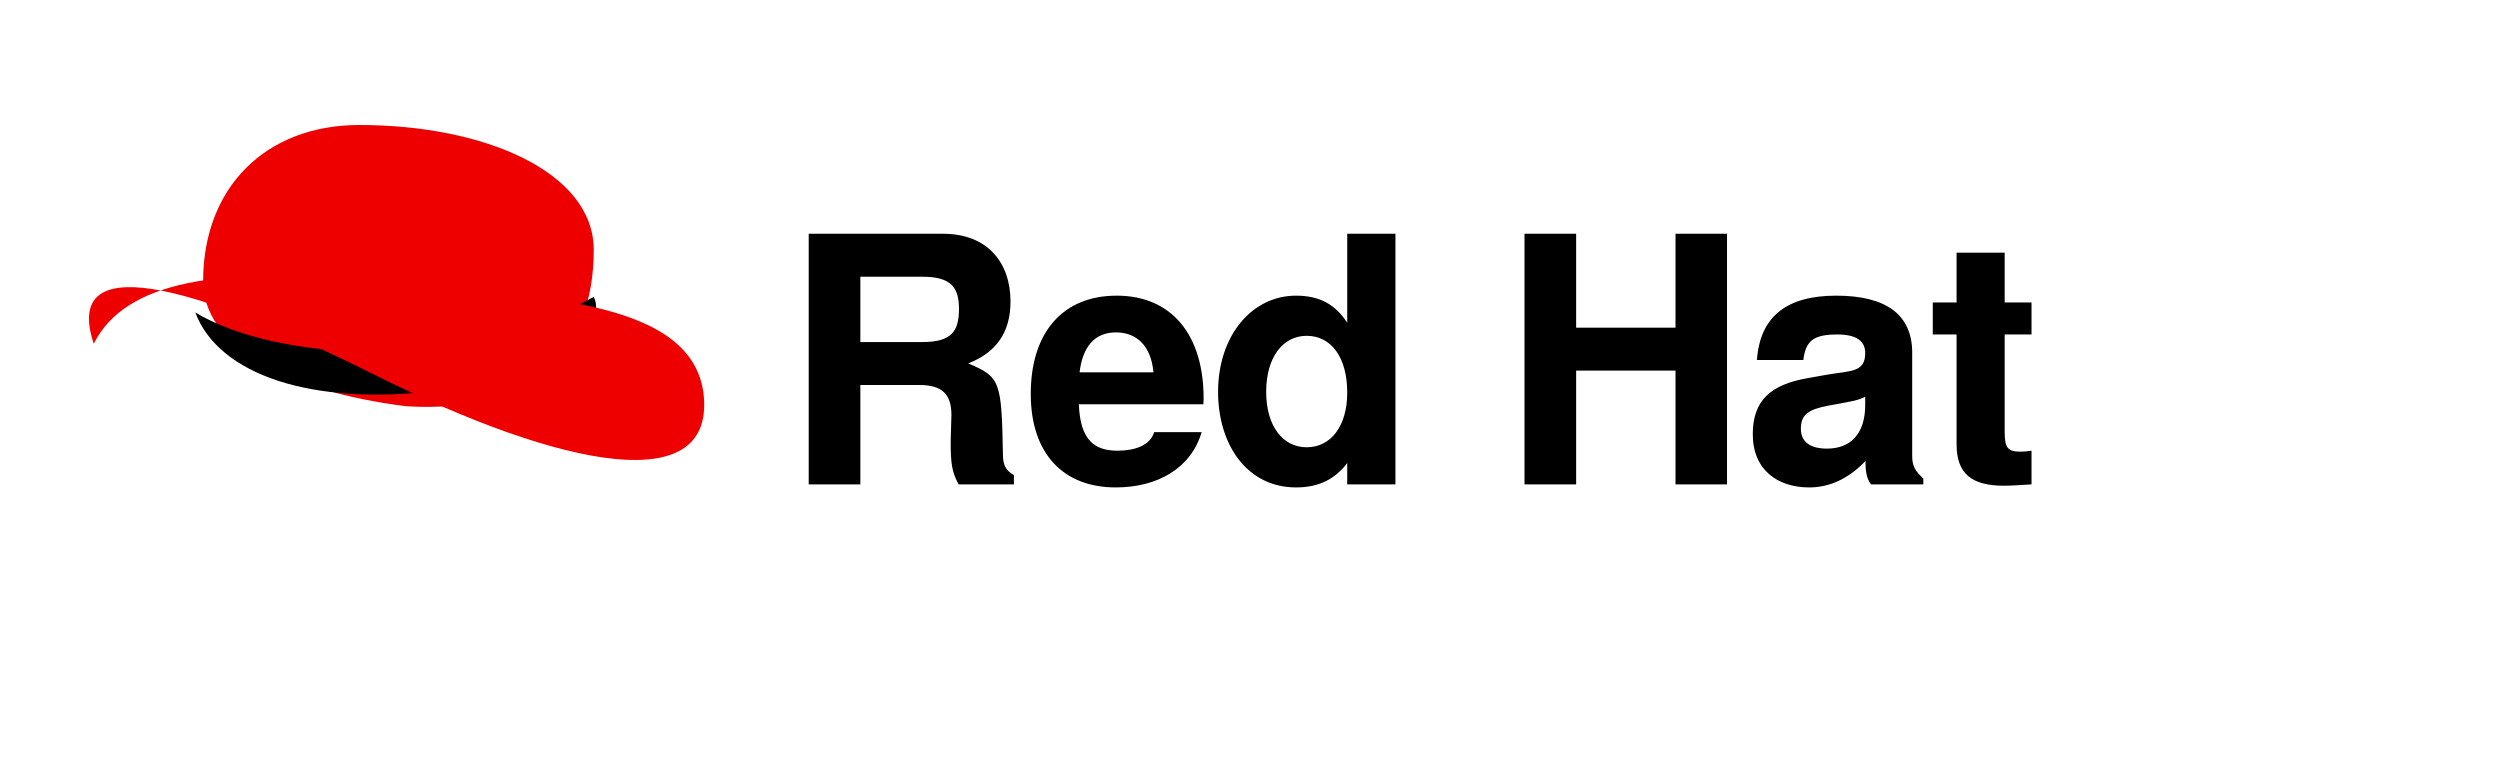
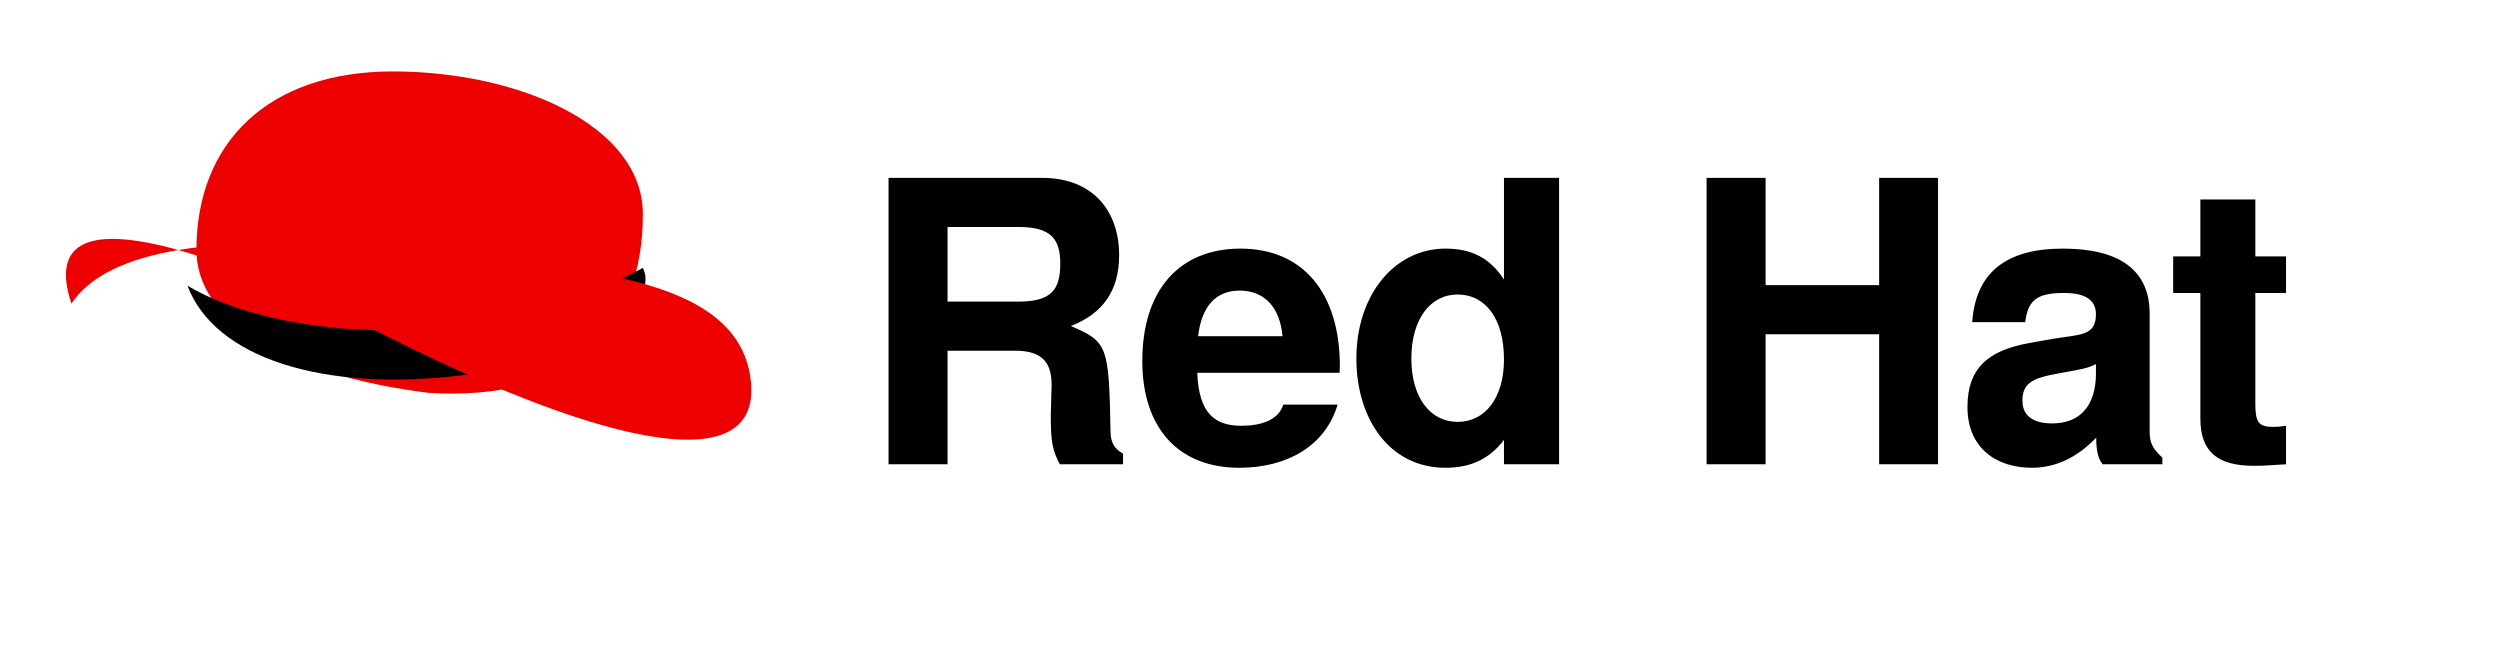
- <svg xmlns="http://www.w3.org/2000/svg" viewBox="0 0 320 100" role="img" aria-label="Red Hat">
-   <g transform="translate(10, 10)">
-     <path d="M 36 6 C 24 6 16 14 16 26 C 16 34 26 40 42 42 C 58 43 66 35 66 22 C 66 12 52 6 36 6 Z" fill="#EE0000" />
-     <path d="M 15 30 C 25 36 48 38 66 28 C 68 32 60 38 46 40 C 30 42 18 38 15 30 Z" fill="#000000" />
-     <path d="M 2 34 C -2 22 14 26 38 38 C 62 50 82 54 80 40 C 78 28 58 28 38 26 C 18 24 6 26 2 34 Z" fill="#EE0000" />
+ <svg xmlns="http://www.w3.org/2000/svg" viewBox="0 0 280 75" role="img" aria-label="Red Hat">
+   <g transform="translate(6, 4)">
+     <path d="M 38 4 C 24 4 16 12 16 24 C 16 32 26 38 42 40 C 58 41 66 33 66 20 C 66 10 52 4 38 4 Z" fill="#EE0000" />
+     <path d="M 15 28 C 25 34 48 36 66 26 C 68 30 60 36 46 38 C 30 40 18 36 15 28 Z" fill="#000000" />
+     <path d="M 2 30 C -2 18 14 22 38 34 C 62 46 80 50 78 38 C 76 26 56 26 38 24 C 18 22 6 24 2 30 Z" fill="#EE0000" />
  </g>
-   <text x="100" y="62" font-family="'Red Hat Display', 'Montserrat', 'Arial Black', 'Helvetica Neue', sans-serif" font-weight="900" font-size="44" letter-spacing="-0.8" fill="#000000">Red Hat</text>
+   <text x="96" y="52" font-family="'Red Hat Display', 'Montserrat', 'Arial Black', 'Helvetica Neue', sans-serif" font-weight="900" font-size="44" letter-spacing="-0.8" fill="#000000">Red Hat</text>
</svg>
